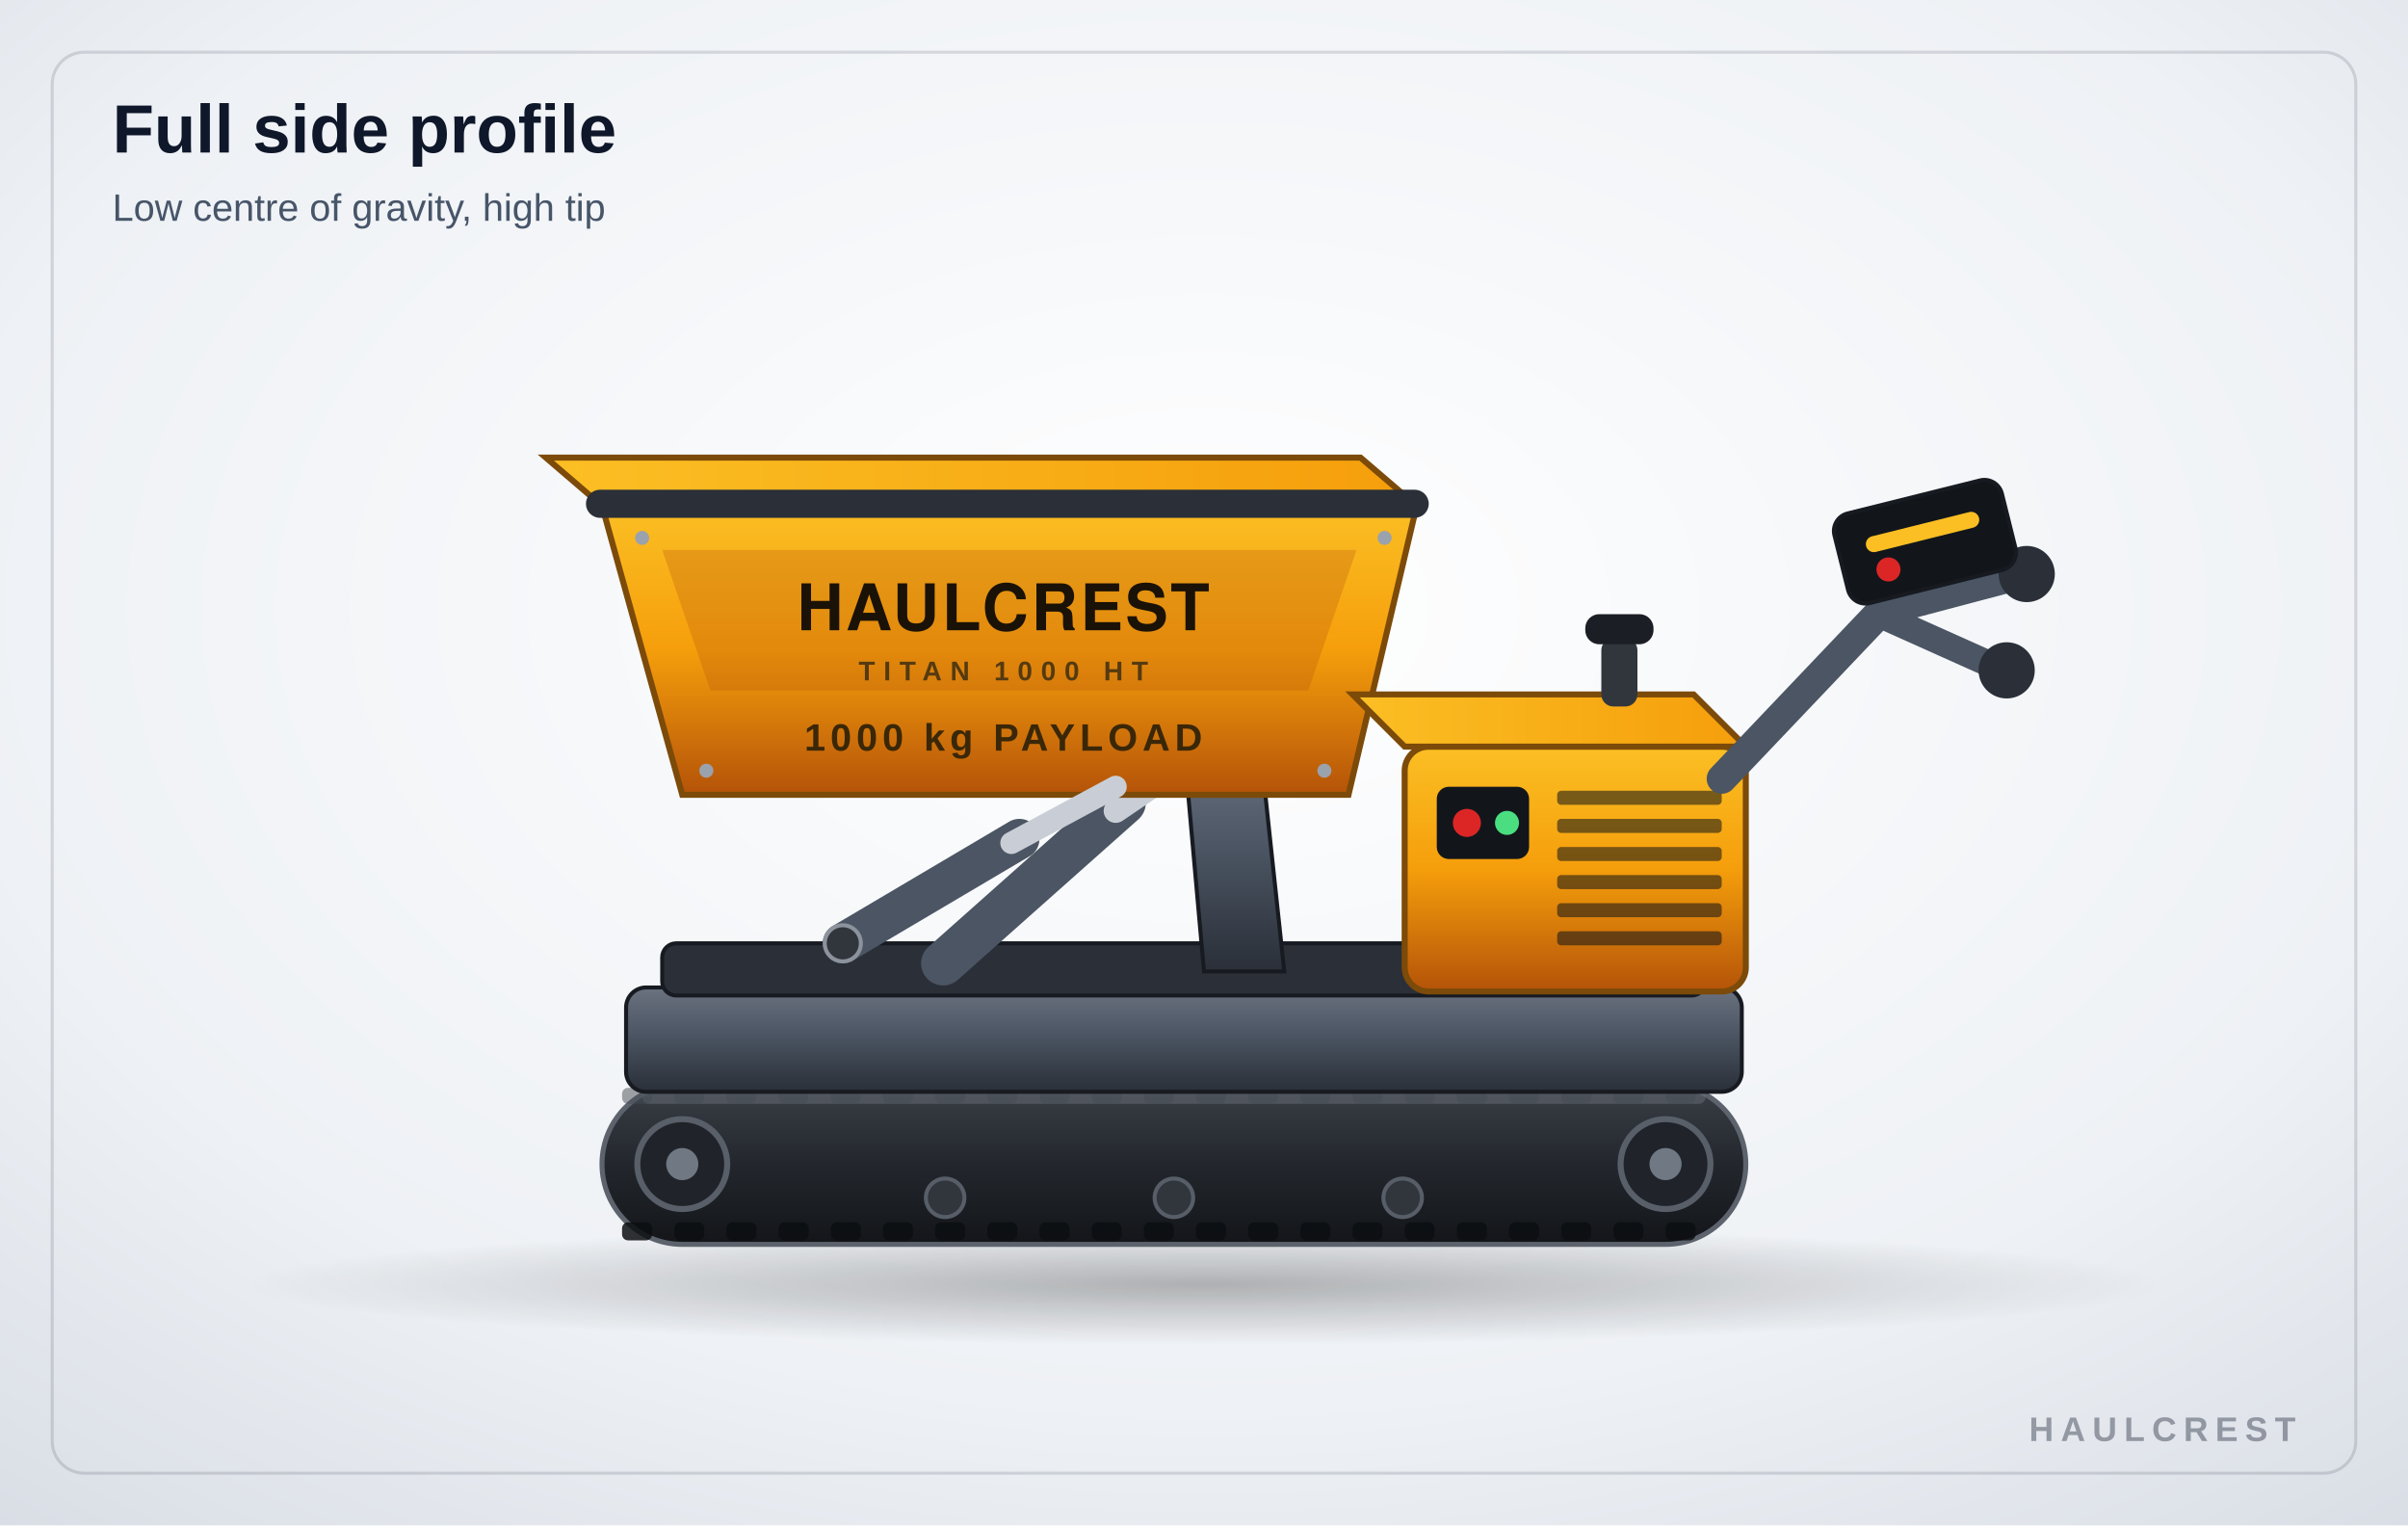
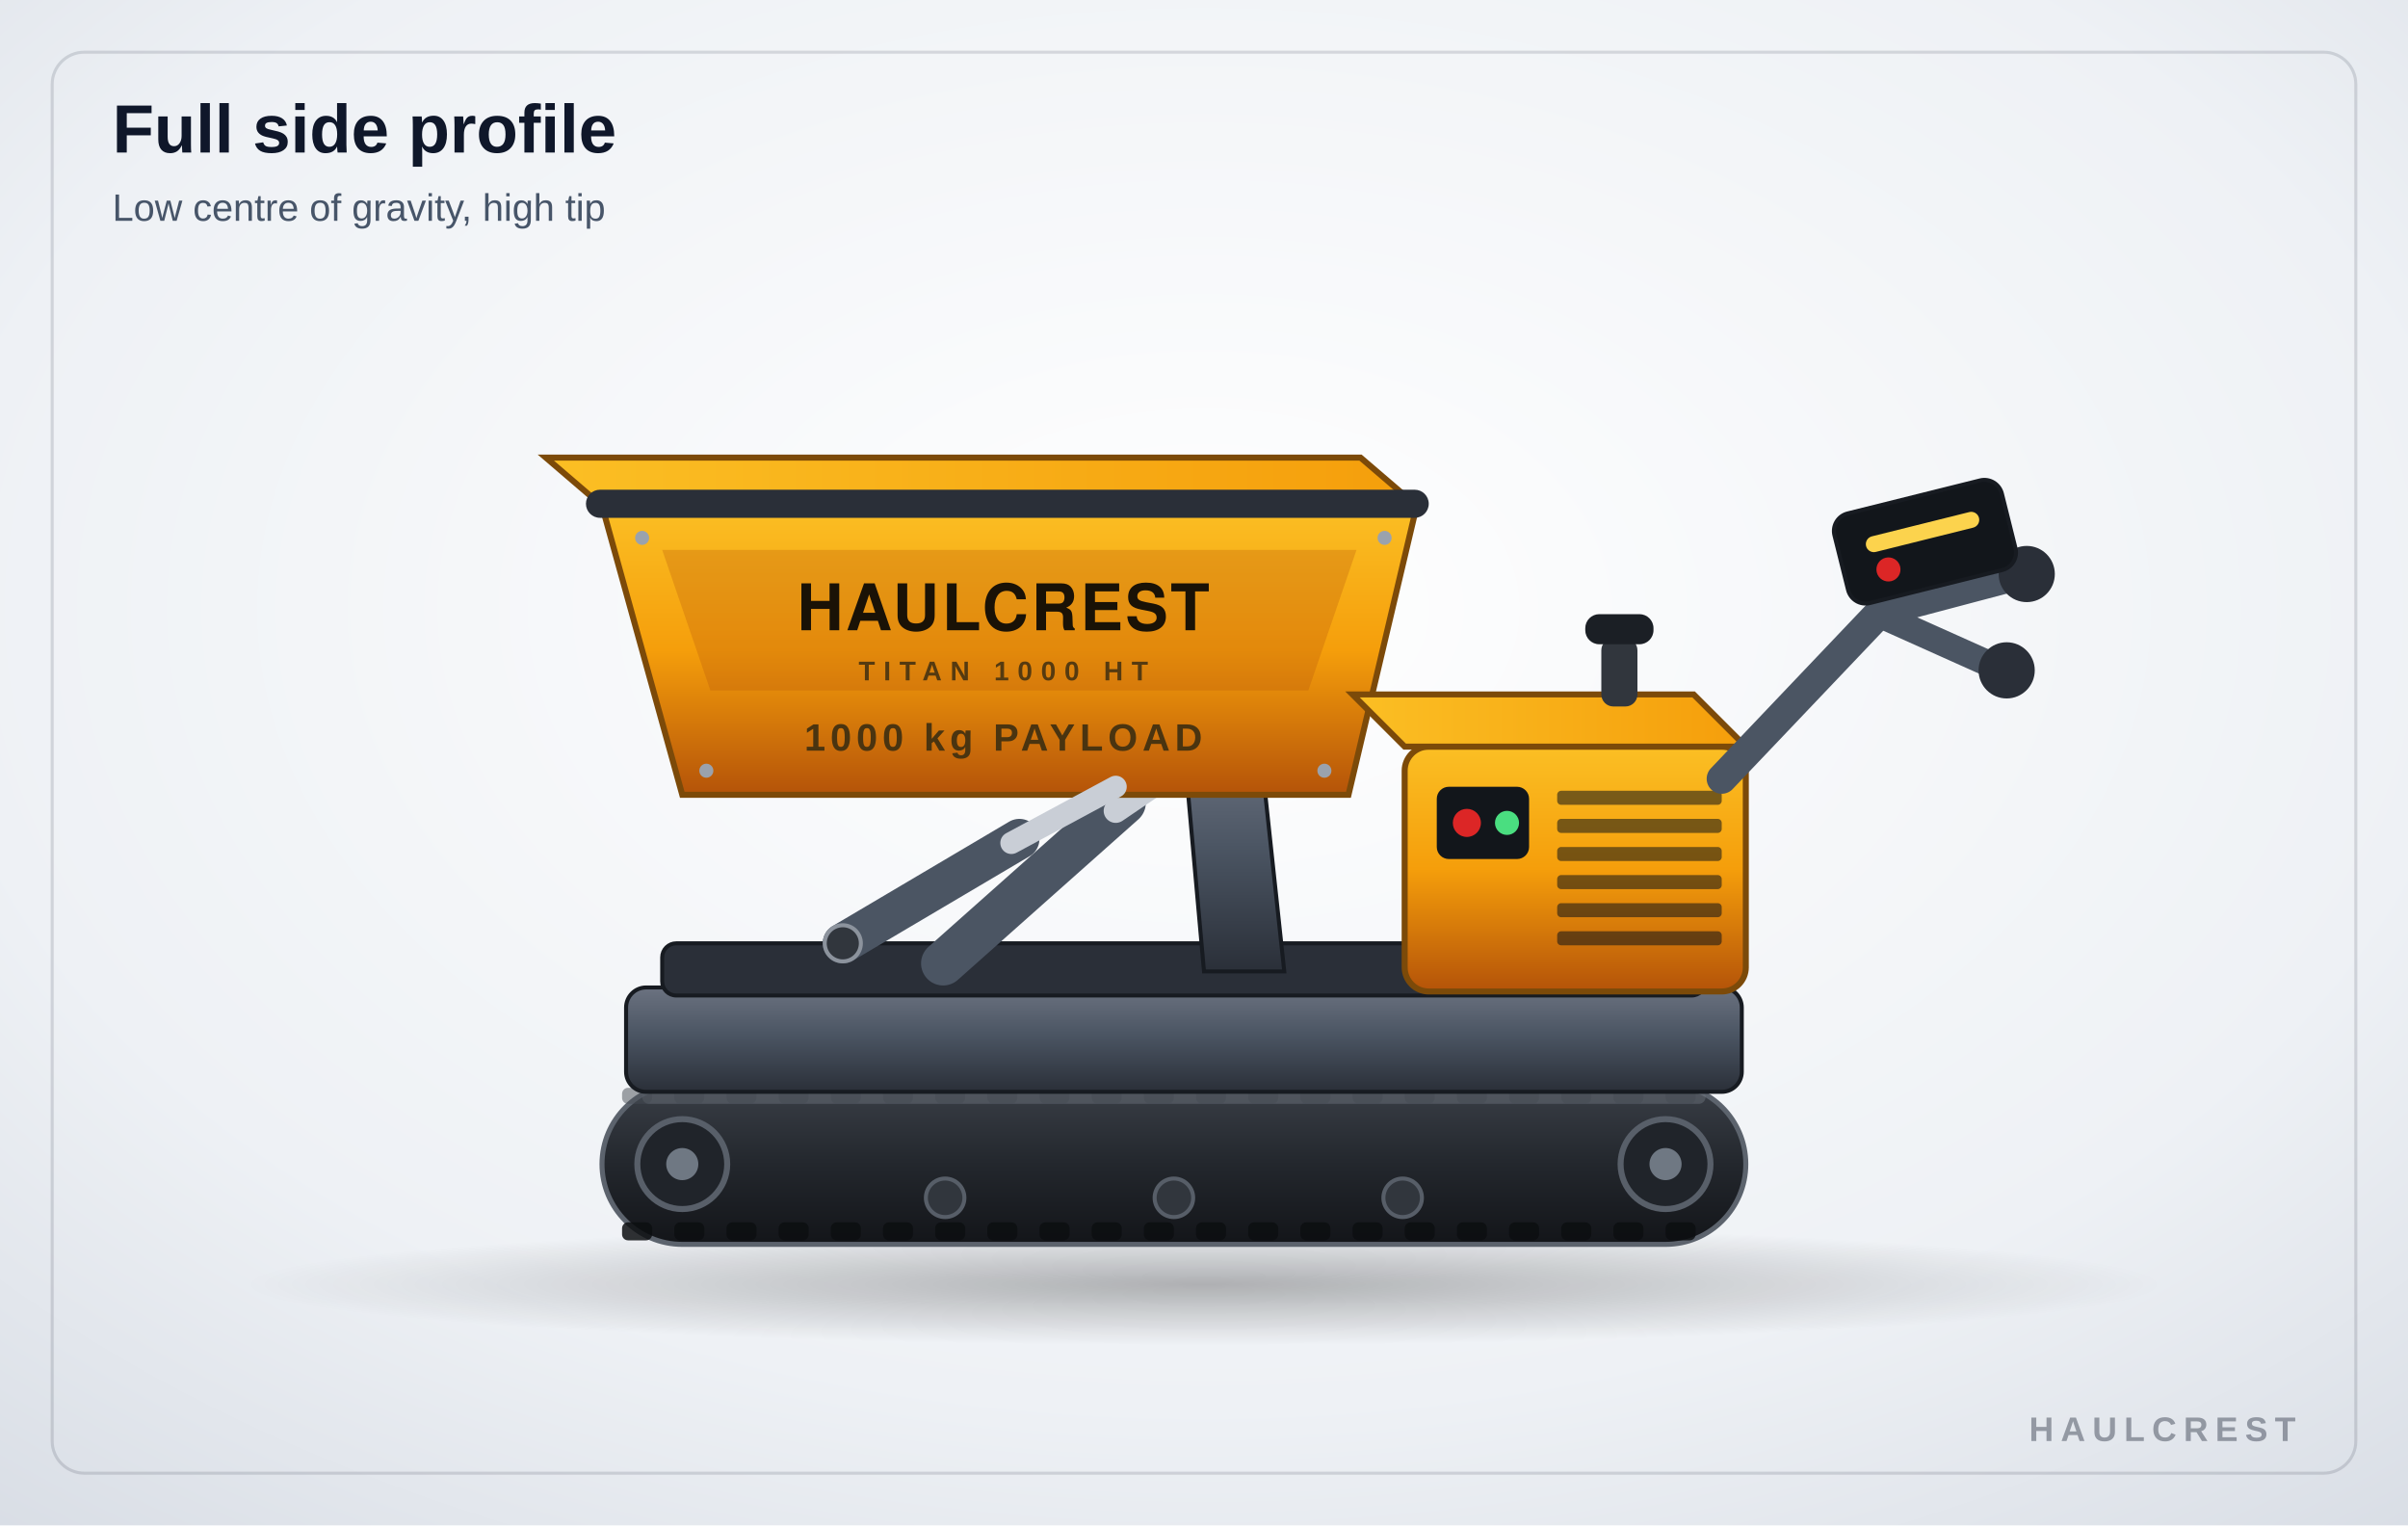
<svg xmlns="http://www.w3.org/2000/svg" viewBox="0 0 1200 760" width="1200" height="760" role="img">
  <defs>
    <linearGradient id="steel" x1="0" y1="0" x2="0" y2="1">
      <stop offset="0" stop-color="#6b7280" />
      <stop offset=".45" stop-color="#4b5563" />
      <stop offset="1" stop-color="#2a2f38" />
    </linearGradient>
    <linearGradient id="steelLite" x1="0" y1="0" x2="0" y2="1">
      <stop offset="0" stop-color="#aeb6c2" />
      <stop offset="1" stop-color="#6b7280" />
    </linearGradient>
    <linearGradient id="dark" x1="0" y1="0" x2="0" y2="1">
      <stop offset="0" stop-color="#31363f" />
      <stop offset="1" stop-color="#15181d" />
    </linearGradient>
    <linearGradient id="rubber" x1="0" y1="0" x2="0" y2="1">
      <stop offset="0" stop-color="#3a3f47" />
      <stop offset=".5" stop-color="#23272d" />
      <stop offset="1" stop-color="#131519" />
    </linearGradient>
    <radialGradient id="studioD" cx=".5" cy=".42" r=".78">
      <stop offset="0" stop-color="#232a33" />
      <stop offset=".6" stop-color="#141920" />
      <stop offset="1" stop-color="#0b0e13" />
    </radialGradient>
    <radialGradient id="studioL" cx=".5" cy=".4" r=".8">
      <stop offset="0" stop-color="#ffffff" />
      <stop offset=".65" stop-color="#eef1f5" />
      <stop offset="1" stop-color="#d7dce4" />
    </radialGradient>
    <linearGradient id="skyG" x1="0" y1="0" x2="0" y2="1">
      <stop offset="0" stop-color="#9fc0d8" />
      <stop offset=".55" stop-color="#cfe0ea" />
      <stop offset="1" stop-color="#e8eef2" />
    </linearGradient>
    <radialGradient id="shadow" cx=".5" cy=".5" r=".5">
      <stop offset="0" stop-color="#000" stop-opacity=".55" />
      <stop offset="1" stop-color="#000" stop-opacity="0" />
    </radialGradient>
    <linearGradient id="glassG" x1="0" y1="0" x2="1" y2="1">
      <stop offset="0" stop-color="#dfeaf2" stop-opacity=".9" />
      <stop offset="1" stop-color="#8fa6b8" stop-opacity=".75" />
    </linearGradient>
-     <linearGradient id="hc" x1="0" y1="0" x2="0" y2="1">
+     <linearGradient id="paint" x1="0" y1="0" x2="0" y2="1">
      <stop offset="0" stop-color="#fbbf24" />
      <stop offset=".5" stop-color="#f59e0b" />
      <stop offset="1" stop-color="#b45309" />
    </linearGradient>
-     <linearGradient id="hcTop" x1="0" y1="0" x2="1" y2="0">
+     <linearGradient id="paintTop" x1="0" y1="0" x2="1" y2="0">
      <stop offset="0" stop-color="#fbbf24" />
      <stop offset="1" stop-color="#f59e0b" />
    </linearGradient>
  </defs>
  <rect width="1200" height="760" fill="url(#studioL)" />
  <ellipse cx="600.0" cy="640" rx="480.0" ry="30" fill="url(#shadow)" opacity=".5" />
  <rect x="300" y="540" width="570" height="80" rx="40.0" fill="url(#rubber)" stroke="#5c636d" stroke-width="2.5" />
  <rect x="320.0" y="543" width="530.0" height="7" rx="3.5" fill="#6e767f" opacity=".45" />
  <rect x="310" y="609" width="15" height="9" rx="3" fill="#0c0e11" opacity=".85" />
  <rect x="310" y="542" width="15" height="8" rx="3" fill="#454b54" opacity=".5" />
  <rect x="336" y="609" width="15" height="9" rx="3" fill="#0c0e11" opacity=".85" />
  <rect x="336" y="542" width="15" height="8" rx="3" fill="#454b54" opacity=".5" />
  <rect x="362" y="609" width="15" height="9" rx="3" fill="#0c0e11" opacity=".85" />
  <rect x="362" y="542" width="15" height="8" rx="3" fill="#454b54" opacity=".5" />
  <rect x="388" y="609" width="15" height="9" rx="3" fill="#0c0e11" opacity=".85" />
  <rect x="388" y="542" width="15" height="8" rx="3" fill="#454b54" opacity=".5" />
  <rect x="414" y="609" width="15" height="9" rx="3" fill="#0c0e11" opacity=".85" />
  <rect x="414" y="542" width="15" height="8" rx="3" fill="#454b54" opacity=".5" />
  <rect x="440" y="609" width="15" height="9" rx="3" fill="#0c0e11" opacity=".85" />
  <rect x="440" y="542" width="15" height="8" rx="3" fill="#454b54" opacity=".5" />
  <rect x="466" y="609" width="15" height="9" rx="3" fill="#0c0e11" opacity=".85" />
  <rect x="466" y="542" width="15" height="8" rx="3" fill="#454b54" opacity=".5" />
  <rect x="492" y="609" width="15" height="9" rx="3" fill="#0c0e11" opacity=".85" />
  <rect x="492" y="542" width="15" height="8" rx="3" fill="#454b54" opacity=".5" />
  <rect x="518" y="609" width="15" height="9" rx="3" fill="#0c0e11" opacity=".85" />
  <rect x="518" y="542" width="15" height="8" rx="3" fill="#454b54" opacity=".5" />
  <rect x="544" y="609" width="15" height="9" rx="3" fill="#0c0e11" opacity=".85" />
  <rect x="544" y="542" width="15" height="8" rx="3" fill="#454b54" opacity=".5" />
  <rect x="570" y="609" width="15" height="9" rx="3" fill="#0c0e11" opacity=".85" />
  <rect x="570" y="542" width="15" height="8" rx="3" fill="#454b54" opacity=".5" />
  <rect x="596" y="609" width="15" height="9" rx="3" fill="#0c0e11" opacity=".85" />
  <rect x="596" y="542" width="15" height="8" rx="3" fill="#454b54" opacity=".5" />
  <rect x="622" y="609" width="15" height="9" rx="3" fill="#0c0e11" opacity=".85" />
  <rect x="622" y="542" width="15" height="8" rx="3" fill="#454b54" opacity=".5" />
  <rect x="648" y="609" width="15" height="9" rx="3" fill="#0c0e11" opacity=".85" />
  <rect x="648" y="542" width="15" height="8" rx="3" fill="#454b54" opacity=".5" />
  <rect x="674" y="609" width="15" height="9" rx="3" fill="#0c0e11" opacity=".85" />
  <rect x="674" y="542" width="15" height="8" rx="3" fill="#454b54" opacity=".5" />
  <rect x="700" y="609" width="15" height="9" rx="3" fill="#0c0e11" opacity=".85" />
  <rect x="700" y="542" width="15" height="8" rx="3" fill="#454b54" opacity=".5" />
  <rect x="726" y="609" width="15" height="9" rx="3" fill="#0c0e11" opacity=".85" />
  <rect x="726" y="542" width="15" height="8" rx="3" fill="#454b54" opacity=".5" />
  <rect x="752" y="609" width="15" height="9" rx="3" fill="#0c0e11" opacity=".85" />
  <rect x="752" y="542" width="15" height="8" rx="3" fill="#454b54" opacity=".5" />
  <rect x="778" y="609" width="15" height="9" rx="3" fill="#0c0e11" opacity=".85" />
  <rect x="778" y="542" width="15" height="8" rx="3" fill="#454b54" opacity=".5" />
  <rect x="804" y="609" width="15" height="9" rx="3" fill="#0c0e11" opacity=".85" />
  <rect x="804" y="542" width="15" height="8" rx="3" fill="#454b54" opacity=".5" />
  <rect x="830" y="609" width="15" height="9" rx="3" fill="#0c0e11" opacity=".85" />
  <rect x="830" y="542" width="15" height="8" rx="3" fill="#454b54" opacity=".5" />
  <circle cx="340.0" cy="580.0" r="22.4" fill="#20242a" stroke="#585f69" stroke-width="3" />
  <circle cx="830.0" cy="580.0" r="22.4" fill="#20242a" stroke="#585f69" stroke-width="3" />
  <circle cx="340.0" cy="580.0" r="8.0" fill="#6f7883" />
  <circle cx="830.0" cy="580.0" r="8.0" fill="#6f7883" />
  <circle cx="471.0" cy="596.8" r="9.6" fill="#31363d" stroke="#575e68" stroke-width="2" />
  <circle cx="585.0" cy="596.8" r="9.6" fill="#31363d" stroke="#575e68" stroke-width="2" />
  <circle cx="699.0" cy="596.8" r="9.6" fill="#31363d" stroke="#575e68" stroke-width="2" />
  <rect x="312" y="492" width="556" height="52" rx="10" fill="url(#steel)" stroke="#171b21" stroke-width="2" />
  <rect x="330" y="470" width="520" height="26" rx="7" fill="#2a2f38" stroke="#171b21" stroke-width="2" />
  <path d="M600 484 L640 484 L628 372 L590 372 Z" fill="url(#steel)" stroke="#171b21" stroke-width="2" />
  <path d="M470 480 L560 400" stroke="#4b5563" stroke-width="22" stroke-linecap="round" />
  <path d="M556 404 L612 366" stroke="#c9ced6" stroke-width="12" stroke-linecap="round" />
  <g transform="translate(0,0) rotate(0 700 300)">
-     <path d="M300 252 L706 252 L672 396 L340 396 Z" fill="url(#hc)" stroke="#7c4a09" stroke-width="3" />
-     <path d="M300 252 L706 252 L678 228 L272 228 Z" fill="url(#hcTop)" stroke="#7c4a09" stroke-width="3" />
+     <path d="M300 252 L706 252 L672 396 L340 396 Z" fill="url(#paint)" stroke="#7c4a09" stroke-width="3" />
+     <path d="M300 252 L706 252 L678 228 L272 228 Z" fill="url(#paintTop)" stroke="#7c4a09" stroke-width="3" />
    <path d="M330 274 L676 274 L652 344 L354 344 Z" fill="#b45309" opacity=".28" />
    <rect x="292" y="244" width="420" height="14" rx="7" fill="#2a2f38" />
    <circle cx="320" cy="268" r="3.5" fill="#9aa2ad" />
    <circle cx="690" cy="268" r="3.5" fill="#9aa2ad" />
    <circle cx="352" cy="384" r="3.5" fill="#9aa2ad" />
    <circle cx="660" cy="384" r="3.5" fill="#9aa2ad" />
    <text x="500" y="314" text-anchor="middle" font-family="Arial Black,Helvetica,sans-serif" font-weight="800" font-size="32" letter-spacing="1.4" fill="#1a1206">HAULCREST</text>
    <text x="500" y="338.96" text-anchor="middle" font-family="Arial,Helvetica,sans-serif" font-weight="700" font-size="13.44" letter-spacing="4.2" fill="#4a3410" opacity=".92">TITAN 1000 HT</text>
-     <text x="500" y="374" text-anchor="middle" font-family="Arial,Helvetica,sans-serif" font-weight="800" font-size="19" letter-spacing="2.4" fill="#3a2708">1000 kg PAYLOAD</text>
+     <text x="500" y="374" text-anchor="middle" font-family="Arial,Helvetica,sans-serif" font-weight="800" font-size="19" letter-spacing="2.4" fill="#4a3410">1000 kg PAYLOAD</text>
  </g>
  <path d="M420 470 L508 418" stroke="#4b5563" stroke-width="20" stroke-linecap="round" />
  <path d="M504 420 L556 392" stroke="#c9ced6" stroke-width="11" stroke-linecap="round" />
  <circle cx="420" cy="470" r="9" fill="#31363d" stroke="#8c939d" stroke-width="2" />
-   <rect x="700" y="372" width="170" height="122" rx="12" fill="url(#hc)" stroke="#7c4a09" stroke-width="3" />
-   <path d="M700 372 L870 372 L844 346 L674 346 Z" fill="url(#hcTop)" stroke="#7c4a09" stroke-width="3" />
+   <rect x="700" y="372" width="170" height="122" rx="12" fill="url(#paint)" stroke="#7c4a09" stroke-width="3" />
+   <path d="M700 372 L870 372 L844 346 L674 346 Z" fill="url(#paintTop)" stroke="#7c4a09" stroke-width="3" />
  <rect x="776" y="394.0" width="82" height="7.0" rx="2" fill="#0f1216" opacity=".55" />
  <rect x="776" y="408.0" width="82" height="7.0" rx="2" fill="#0f1216" opacity=".55" />
  <rect x="776" y="422.0" width="82" height="7.0" rx="2" fill="#0f1216" opacity=".55" />
  <rect x="776" y="436.0" width="82" height="7.0" rx="2" fill="#0f1216" opacity=".55" />
  <rect x="776" y="450.0" width="82" height="7.0" rx="2" fill="#0f1216" opacity=".55" />
  <rect x="776" y="464.0" width="82" height="7.0" rx="2" fill="#0f1216" opacity=".55" />
  <rect x="716" y="392" width="46" height="36" rx="6" fill="#12161b" />
  <circle cx="731" cy="410" r="7" fill="#dc2626" />
  <circle cx="751" cy="410" r="6" fill="#4ade80" />
  <rect x="798" y="318" width="18" height="34" rx="6" fill="#31363d" />
  <rect x="790" y="306" width="34" height="15" rx="7" fill="#1b1f25" />
  <path d="M858 388 L936 306" stroke="#4b5563" stroke-width="15" stroke-linecap="round" />
  <path d="M936 306 L1004 288 M936 306 L994 332" stroke="#4b5563" stroke-width="13" stroke-linecap="round" />
  <circle cx="1010" cy="286" r="14" fill="#2a2f38" />
  <circle cx="1000" cy="334" r="14" fill="#2a2f38" />
  <rect x="912" y="258" width="86" height="46" rx="9" fill="#12161b" stroke="#171b21" stroke-width="2" transform="rotate(-14 912 258)" />
  <g transform="rotate(-14 912 258)">
-     <rect x="926" y="272" width="58" height="8" rx="4" fill="#fbbf24" />
+     <rect x="926" y="272" width="58" height="8" rx="4" fill="#fcd34d" />
    <circle cx="934" cy="290" r="6" fill="#dc2626" />
  </g>
  <text x="56" y="76" font-family="Arial,Helvetica,sans-serif" font-weight="800" font-size="34" fill="#0f172a">Full side profile</text>
  <text x="56" y="110" font-family="Arial,Helvetica,sans-serif" font-weight="500" font-size="19" fill="#475569">Low centre of gravity, high tip</text>
  <rect x="26" y="26" width="1148" height="708" rx="16" fill="none" stroke="#0f172a" stroke-width="1.5" opacity=".14" />
  <text x="1144" y="718" text-anchor="end" font-family="Arial,Helvetica,sans-serif" font-weight="800" font-size="17" letter-spacing="3.5" fill="#0f172a" opacity=".38">HAULCREST</text>
</svg>
